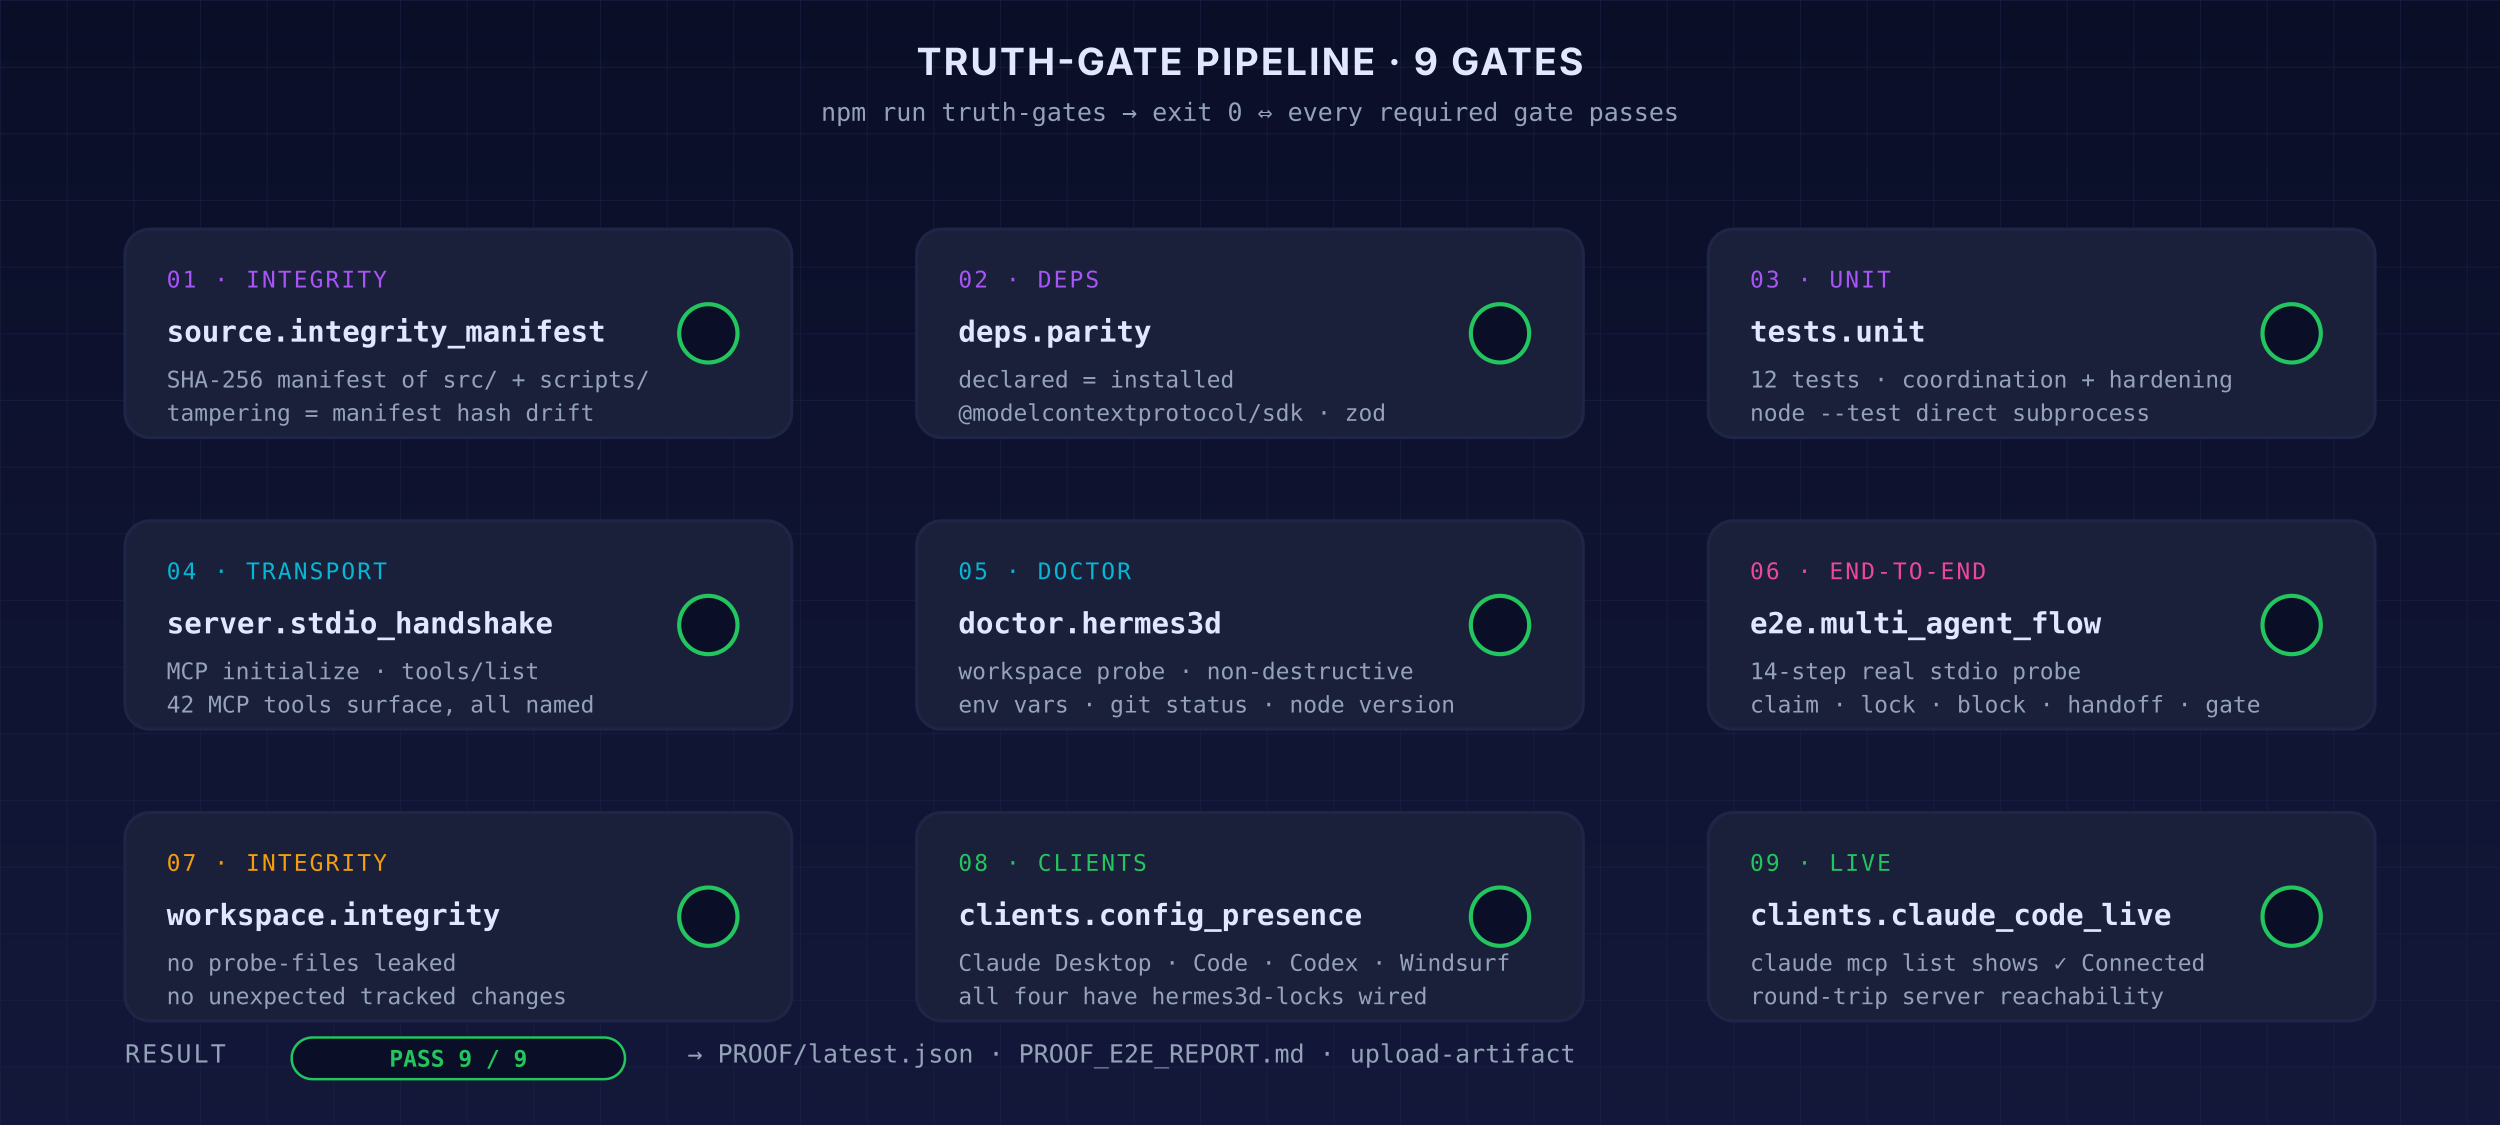
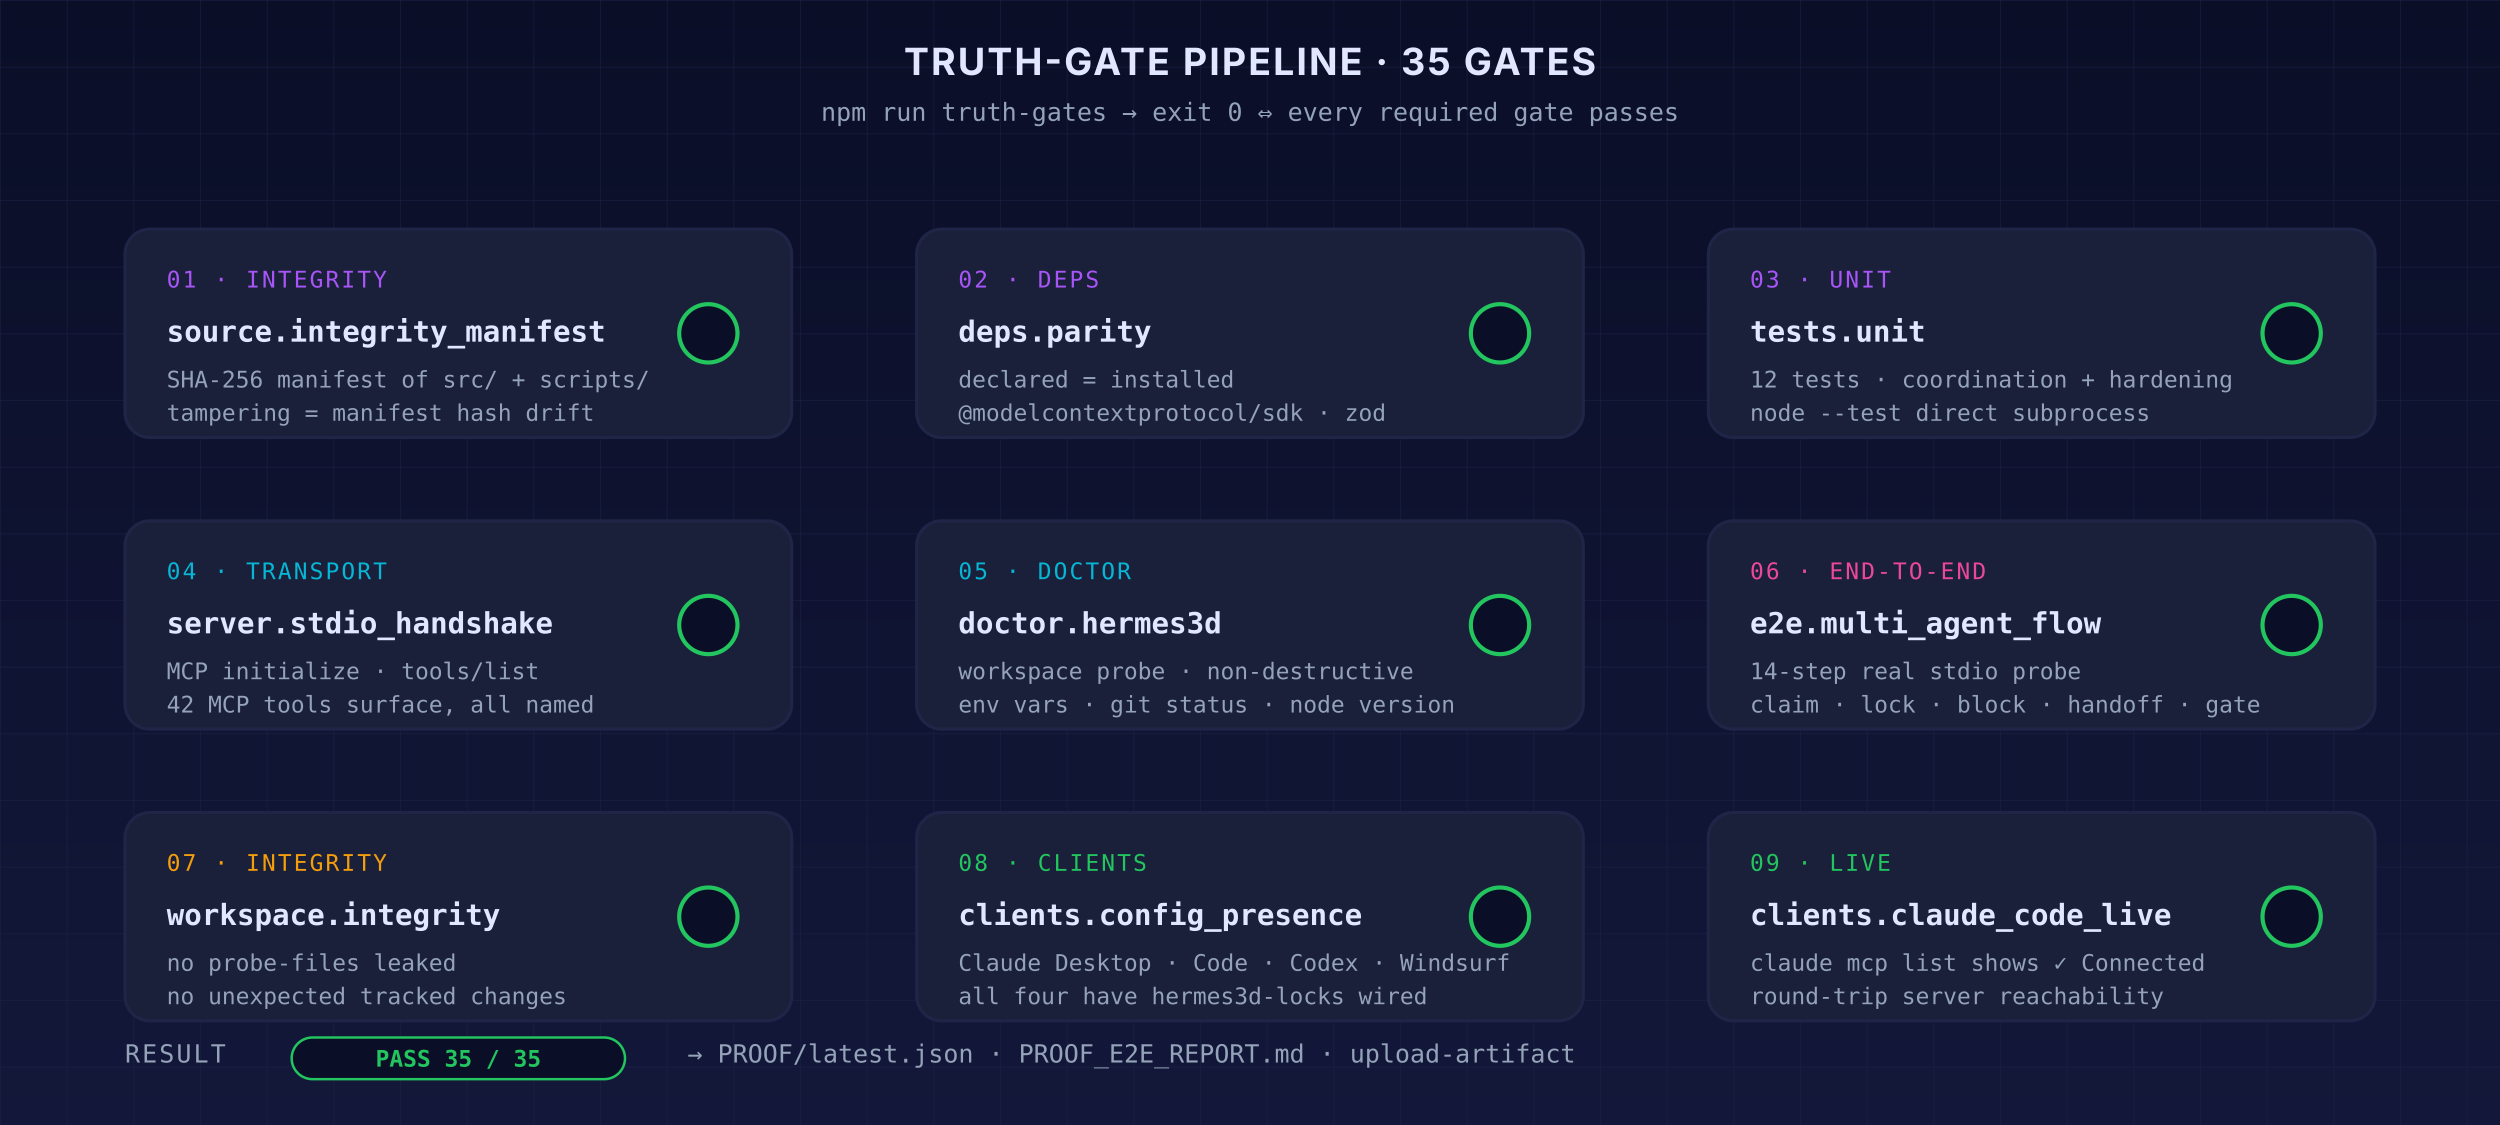
- <svg xmlns="http://www.w3.org/2000/svg" viewBox="0 0 1200 540" font-family="ui-sans-serif, system-ui, -apple-system, Segoe UI, sans-serif" role="img" aria-label="Truth gates pipeline — 26 gates running sequentially" aria-labelledby="truth-gates-animated-title truth-gates-animated-desc">
+ <svg xmlns="http://www.w3.org/2000/svg" viewBox="0 0 1200 540" font-family="ui-sans-serif, system-ui, -apple-system, Segoe UI, sans-serif" role="img" aria-label="Truth gates pipeline — 35 gates running sequentially" aria-labelledby="truth-gates-animated-title truth-gates-animated-desc">
  <defs>
    <style>@media (prefers-reduced-motion: reduce){*{animation:none!important;animation-duration:0.001s!important}animate,animateTransform,animateMotion{display:none}}</style>
    <linearGradient id="bg3" x1="0" y1="0" x2="0" y2="1">
      <stop offset="0%" stop-color="#0a0e27" />
      <stop offset="100%" stop-color="#13183a" />
    </linearGradient>
    <pattern id="grid3" width="32" height="32" patternUnits="userSpaceOnUse">
      <path d="M 32 0 L 0 0 0 32" fill="none" stroke="#1c2348" stroke-width="0.5" />
    </pattern>
    <filter id="g3" x="-50%" y="-50%" width="200%" height="200%">
      <feGaussianBlur stdDeviation="2.5" result="b" />
      <feMerge>
        <feMergeNode in="b" />
        <feMergeNode in="SourceGraphic" />
      </feMerge>
    </filter>
  </defs>
  <rect width="1200" height="540" fill="url(#bg3)" />
  <rect width="1200" height="540" fill="url(#grid3)" />
-   <text x="600" y="36" text-anchor="middle" font-size="18" font-weight="700" fill="#e0e7ff" letter-spacing="1">TRUTH-GATE PIPELINE · 9 GATES</text>
+   <text x="600" y="36" text-anchor="middle" font-size="18" font-weight="700" fill="#e0e7ff" letter-spacing="1">TRUTH-GATE PIPELINE · 35 GATES</text>
  <text x="600" y="58" text-anchor="middle" font-size="12" fill="#94a3b8" font-family="ui-monospace, SFMono-Regular, Menlo, monospace">npm run truth-gates → exit 0 ⇔ every required gate passes</text>
  <g font-family="ui-monospace, SFMono-Regular, Menlo, monospace">
    <g transform="translate(60 110)">
      <rect width="320" height="100" rx="12" fill="#1a1f3a" stroke="#1f2547" stroke-width="1.5" />
      <rect width="320" height="100" rx="12" fill="none" stroke="#22c55e" stroke-width="2" opacity="0">
        <animate attributeName="opacity" values="0;1;1;0" keyTimes="0;0.05;0.95;1" dur="12s" begin="0s" repeatCount="indefinite" />
      </rect>
      <text x="20" y="28" font-size="11" fill="#a855f7" letter-spacing="1">01 · INTEGRITY</text>
      <text x="20" y="54" font-size="14" font-weight="700" fill="#e0e7ff">source.integrity_manifest</text>
      <text x="20" y="76" font-size="11" fill="#94a3b8">SHA-256 manifest of src/ + scripts/</text>
      <text x="20" y="92" font-size="11" fill="#94a3b8">tampering = manifest hash drift</text>
      <g transform="translate(280 50)">
        <circle r="14" fill="#0a0e27" stroke="#22c55e" stroke-width="2" />
        <path d="M -6 0 L -2 4 L 6 -4" stroke="#22c55e" stroke-width="2" fill="none" stroke-linecap="round" stroke-linejoin="round" opacity="0">
          <animate attributeName="opacity" values="0;0;1;1;0" keyTimes="0;0.04;0.06;0.95;1" dur="12s" begin="0s" repeatCount="indefinite" />
        </path>
      </g>
    </g>
    <g transform="translate(440 110)">
      <rect width="320" height="100" rx="12" fill="#1a1f3a" stroke="#1f2547" stroke-width="1.5" />
      <rect width="320" height="100" rx="12" fill="none" stroke="#22c55e" stroke-width="2" opacity="0">
        <animate attributeName="opacity" values="0;1;1;0" keyTimes="0;0.05;0.95;1" dur="12s" begin="1.2s" repeatCount="indefinite" />
      </rect>
      <text x="20" y="28" font-size="11" fill="#a855f7" letter-spacing="1">02 · DEPS</text>
      <text x="20" y="54" font-size="14" font-weight="700" fill="#e0e7ff">deps.parity</text>
      <text x="20" y="76" font-size="11" fill="#94a3b8">declared = installed</text>
      <text x="20" y="92" font-size="11" fill="#94a3b8">@modelcontextprotocol/sdk · zod</text>
      <g transform="translate(280 50)">
        <circle r="14" fill="#0a0e27" stroke="#22c55e" stroke-width="2" />
        <path d="M -6 0 L -2 4 L 6 -4" stroke="#22c55e" stroke-width="2" fill="none" stroke-linecap="round" stroke-linejoin="round" opacity="0">
          <animate attributeName="opacity" values="0;0;1;1;0" keyTimes="0;0.04;0.06;0.95;1" dur="12s" begin="1.2s" repeatCount="indefinite" />
        </path>
      </g>
    </g>
    <g transform="translate(820 110)">
      <rect width="320" height="100" rx="12" fill="#1a1f3a" stroke="#1f2547" stroke-width="1.5" />
      <rect width="320" height="100" rx="12" fill="none" stroke="#22c55e" stroke-width="2" opacity="0">
        <animate attributeName="opacity" values="0;1;1;0" keyTimes="0;0.05;0.95;1" dur="12s" begin="2.4s" repeatCount="indefinite" />
      </rect>
      <text x="20" y="28" font-size="11" fill="#a855f7" letter-spacing="1">03 · UNIT</text>
      <text x="20" y="54" font-size="14" font-weight="700" fill="#e0e7ff">tests.unit</text>
      <text x="20" y="76" font-size="11" fill="#94a3b8">12 tests · coordination + hardening</text>
      <text x="20" y="92" font-size="11" fill="#94a3b8">node --test direct subprocess</text>
      <g transform="translate(280 50)">
        <circle r="14" fill="#0a0e27" stroke="#22c55e" stroke-width="2" />
        <path d="M -6 0 L -2 4 L 6 -4" stroke="#22c55e" stroke-width="2" fill="none" stroke-linecap="round" stroke-linejoin="round" opacity="0">
          <animate attributeName="opacity" values="0;0;1;1;0" keyTimes="0;0.04;0.06;0.95;1" dur="12s" begin="2.4s" repeatCount="indefinite" />
        </path>
      </g>
    </g>
    <g transform="translate(60 250)">
      <rect width="320" height="100" rx="12" fill="#1a1f3a" stroke="#1f2547" stroke-width="1.5" />
      <rect width="320" height="100" rx="12" fill="none" stroke="#22c55e" stroke-width="2" opacity="0">
        <animate attributeName="opacity" values="0;1;1;0" keyTimes="0;0.05;0.95;1" dur="12s" begin="3.6s" repeatCount="indefinite" />
      </rect>
      <text x="20" y="28" font-size="11" fill="#06b6d4" letter-spacing="1">04 · TRANSPORT</text>
      <text x="20" y="54" font-size="14" font-weight="700" fill="#e0e7ff">server.stdio_handshake</text>
      <text x="20" y="76" font-size="11" fill="#94a3b8">MCP initialize · tools/list</text>
      <text x="20" y="92" font-size="11" fill="#94a3b8">42 MCP tools surface, all named</text>
      <g transform="translate(280 50)">
        <circle r="14" fill="#0a0e27" stroke="#22c55e" stroke-width="2" />
        <path d="M -6 0 L -2 4 L 6 -4" stroke="#22c55e" stroke-width="2" fill="none" stroke-linecap="round" stroke-linejoin="round" opacity="0">
          <animate attributeName="opacity" values="0;0;1;1;0" keyTimes="0;0.04;0.06;0.95;1" dur="12s" begin="3.6s" repeatCount="indefinite" />
        </path>
      </g>
    </g>
    <g transform="translate(440 250)">
      <rect width="320" height="100" rx="12" fill="#1a1f3a" stroke="#1f2547" stroke-width="1.5" />
      <rect width="320" height="100" rx="12" fill="none" stroke="#22c55e" stroke-width="2" opacity="0">
        <animate attributeName="opacity" values="0;1;1;0" keyTimes="0;0.05;0.95;1" dur="12s" begin="4.8s" repeatCount="indefinite" />
      </rect>
      <text x="20" y="28" font-size="11" fill="#06b6d4" letter-spacing="1">05 · DOCTOR</text>
      <text x="20" y="54" font-size="14" font-weight="700" fill="#e0e7ff">doctor.hermes3d</text>
      <text x="20" y="76" font-size="11" fill="#94a3b8">workspace probe · non-destructive</text>
      <text x="20" y="92" font-size="11" fill="#94a3b8">env vars · git status · node version</text>
      <g transform="translate(280 50)">
        <circle r="14" fill="#0a0e27" stroke="#22c55e" stroke-width="2" />
        <path d="M -6 0 L -2 4 L 6 -4" stroke="#22c55e" stroke-width="2" fill="none" stroke-linecap="round" stroke-linejoin="round" opacity="0">
          <animate attributeName="opacity" values="0;0;1;1;0" keyTimes="0;0.04;0.06;0.95;1" dur="12s" begin="4.8s" repeatCount="indefinite" />
        </path>
      </g>
    </g>
    <g transform="translate(820 250)">
      <rect width="320" height="100" rx="12" fill="#1a1f3a" stroke="#1f2547" stroke-width="1.5" />
      <rect width="320" height="100" rx="12" fill="none" stroke="#22c55e" stroke-width="2" opacity="0">
        <animate attributeName="opacity" values="0;1;1;0" keyTimes="0;0.05;0.95;1" dur="12s" begin="6s" repeatCount="indefinite" />
      </rect>
      <text x="20" y="28" font-size="11" fill="#ec4899" letter-spacing="1">06 · END-TO-END</text>
      <text x="20" y="54" font-size="14" font-weight="700" fill="#e0e7ff">e2e.multi_agent_flow</text>
      <text x="20" y="76" font-size="11" fill="#94a3b8">14-step real stdio probe</text>
      <text x="20" y="92" font-size="11" fill="#94a3b8">claim · lock · block · handoff · gate</text>
      <g transform="translate(280 50)">
        <circle r="14" fill="#0a0e27" stroke="#22c55e" stroke-width="2" />
        <path d="M -6 0 L -2 4 L 6 -4" stroke="#22c55e" stroke-width="2" fill="none" stroke-linecap="round" stroke-linejoin="round" opacity="0">
          <animate attributeName="opacity" values="0;0;1;1;0" keyTimes="0;0.04;0.06;0.95;1" dur="12s" begin="6s" repeatCount="indefinite" />
        </path>
      </g>
    </g>
    <g transform="translate(60 390)">
      <rect width="320" height="100" rx="12" fill="#1a1f3a" stroke="#1f2547" stroke-width="1.5" />
      <rect width="320" height="100" rx="12" fill="none" stroke="#22c55e" stroke-width="2" opacity="0">
        <animate attributeName="opacity" values="0;1;1;0" keyTimes="0;0.05;0.95;1" dur="12s" begin="7.2s" repeatCount="indefinite" />
      </rect>
      <text x="20" y="28" font-size="11" fill="#f59e0b" letter-spacing="1">07 · INTEGRITY</text>
      <text x="20" y="54" font-size="14" font-weight="700" fill="#e0e7ff">workspace.integrity</text>
      <text x="20" y="76" font-size="11" fill="#94a3b8">no probe-files leaked</text>
      <text x="20" y="92" font-size="11" fill="#94a3b8">no unexpected tracked changes</text>
      <g transform="translate(280 50)">
        <circle r="14" fill="#0a0e27" stroke="#22c55e" stroke-width="2" />
        <path d="M -6 0 L -2 4 L 6 -4" stroke="#22c55e" stroke-width="2" fill="none" stroke-linecap="round" stroke-linejoin="round" opacity="0">
          <animate attributeName="opacity" values="0;0;1;1;0" keyTimes="0;0.04;0.06;0.95;1" dur="12s" begin="7.2s" repeatCount="indefinite" />
        </path>
      </g>
    </g>
    <g transform="translate(440 390)">
      <rect width="320" height="100" rx="12" fill="#1a1f3a" stroke="#1f2547" stroke-width="1.5" />
      <rect width="320" height="100" rx="12" fill="none" stroke="#22c55e" stroke-width="2" opacity="0">
        <animate attributeName="opacity" values="0;1;1;0" keyTimes="0;0.05;0.95;1" dur="12s" begin="8.4s" repeatCount="indefinite" />
      </rect>
      <text x="20" y="28" font-size="11" fill="#22c55e" letter-spacing="1">08 · CLIENTS</text>
      <text x="20" y="54" font-size="14" font-weight="700" fill="#e0e7ff">clients.config_presence</text>
      <text x="20" y="76" font-size="11" fill="#94a3b8">Claude Desktop · Code · Codex · Windsurf</text>
      <text x="20" y="92" font-size="11" fill="#94a3b8">all four have hermes3d-locks wired</text>
      <g transform="translate(280 50)">
        <circle r="14" fill="#0a0e27" stroke="#22c55e" stroke-width="2" />
        <path d="M -6 0 L -2 4 L 6 -4" stroke="#22c55e" stroke-width="2" fill="none" stroke-linecap="round" stroke-linejoin="round" opacity="0">
          <animate attributeName="opacity" values="0;0;1;1;0" keyTimes="0;0.04;0.06;0.95;1" dur="12s" begin="8.4s" repeatCount="indefinite" />
        </path>
      </g>
    </g>
    <g transform="translate(820 390)">
      <rect width="320" height="100" rx="12" fill="#1a1f3a" stroke="#1f2547" stroke-width="1.5" />
      <rect width="320" height="100" rx="12" fill="none" stroke="#22c55e" stroke-width="2" opacity="0">
        <animate attributeName="opacity" values="0;1;1;0" keyTimes="0;0.05;0.95;1" dur="12s" begin="9.6s" repeatCount="indefinite" />
      </rect>
      <text x="20" y="28" font-size="11" fill="#22c55e" letter-spacing="1">09 · LIVE</text>
      <text x="20" y="54" font-size="14" font-weight="700" fill="#e0e7ff">clients.claude_code_live</text>
      <text x="20" y="76" font-size="11" fill="#94a3b8">claude mcp list shows ✓ Connected</text>
      <text x="20" y="92" font-size="11" fill="#94a3b8">round-trip server reachability</text>
      <g transform="translate(280 50)">
        <circle r="14" fill="#0a0e27" stroke="#22c55e" stroke-width="2" />
        <path d="M -6 0 L -2 4 L 6 -4" stroke="#22c55e" stroke-width="2" fill="none" stroke-linecap="round" stroke-linejoin="round" opacity="0">
          <animate attributeName="opacity" values="0;0;1;1;0" keyTimes="0;0.04;0.06;0.95;1" dur="12s" begin="9.6s" repeatCount="indefinite" />
        </path>
      </g>
    </g>
  </g>
  <g transform="translate(60 510)">
    <text x="0" y="0" font-size="12" fill="#94a3b8" font-family="ui-monospace, SFMono-Regular, Menlo, monospace" letter-spacing="1">RESULT</text>
    <rect x="80" y="-12" width="160" height="20" rx="10" fill="#0a0e27" stroke="#22c55e" stroke-width="1.2" />
-     <text x="160" y="2" text-anchor="middle" font-size="11" fill="#22c55e" font-family="ui-monospace, SFMono-Regular, Menlo, monospace" font-weight="700">PASS 9 / 9</text>
+     <text x="160" y="2" text-anchor="middle" font-size="11" fill="#22c55e" font-family="ui-monospace, SFMono-Regular, Menlo, monospace" font-weight="700">PASS 35 / 35</text>
    <text x="270" y="0" font-size="12" fill="#94a3b8" font-family="ui-monospace, SFMono-Regular, Menlo, monospace">→ PROOF/latest.json · PROOF_E2E_REPORT.md · upload-artifact</text>
  </g>
</svg>
